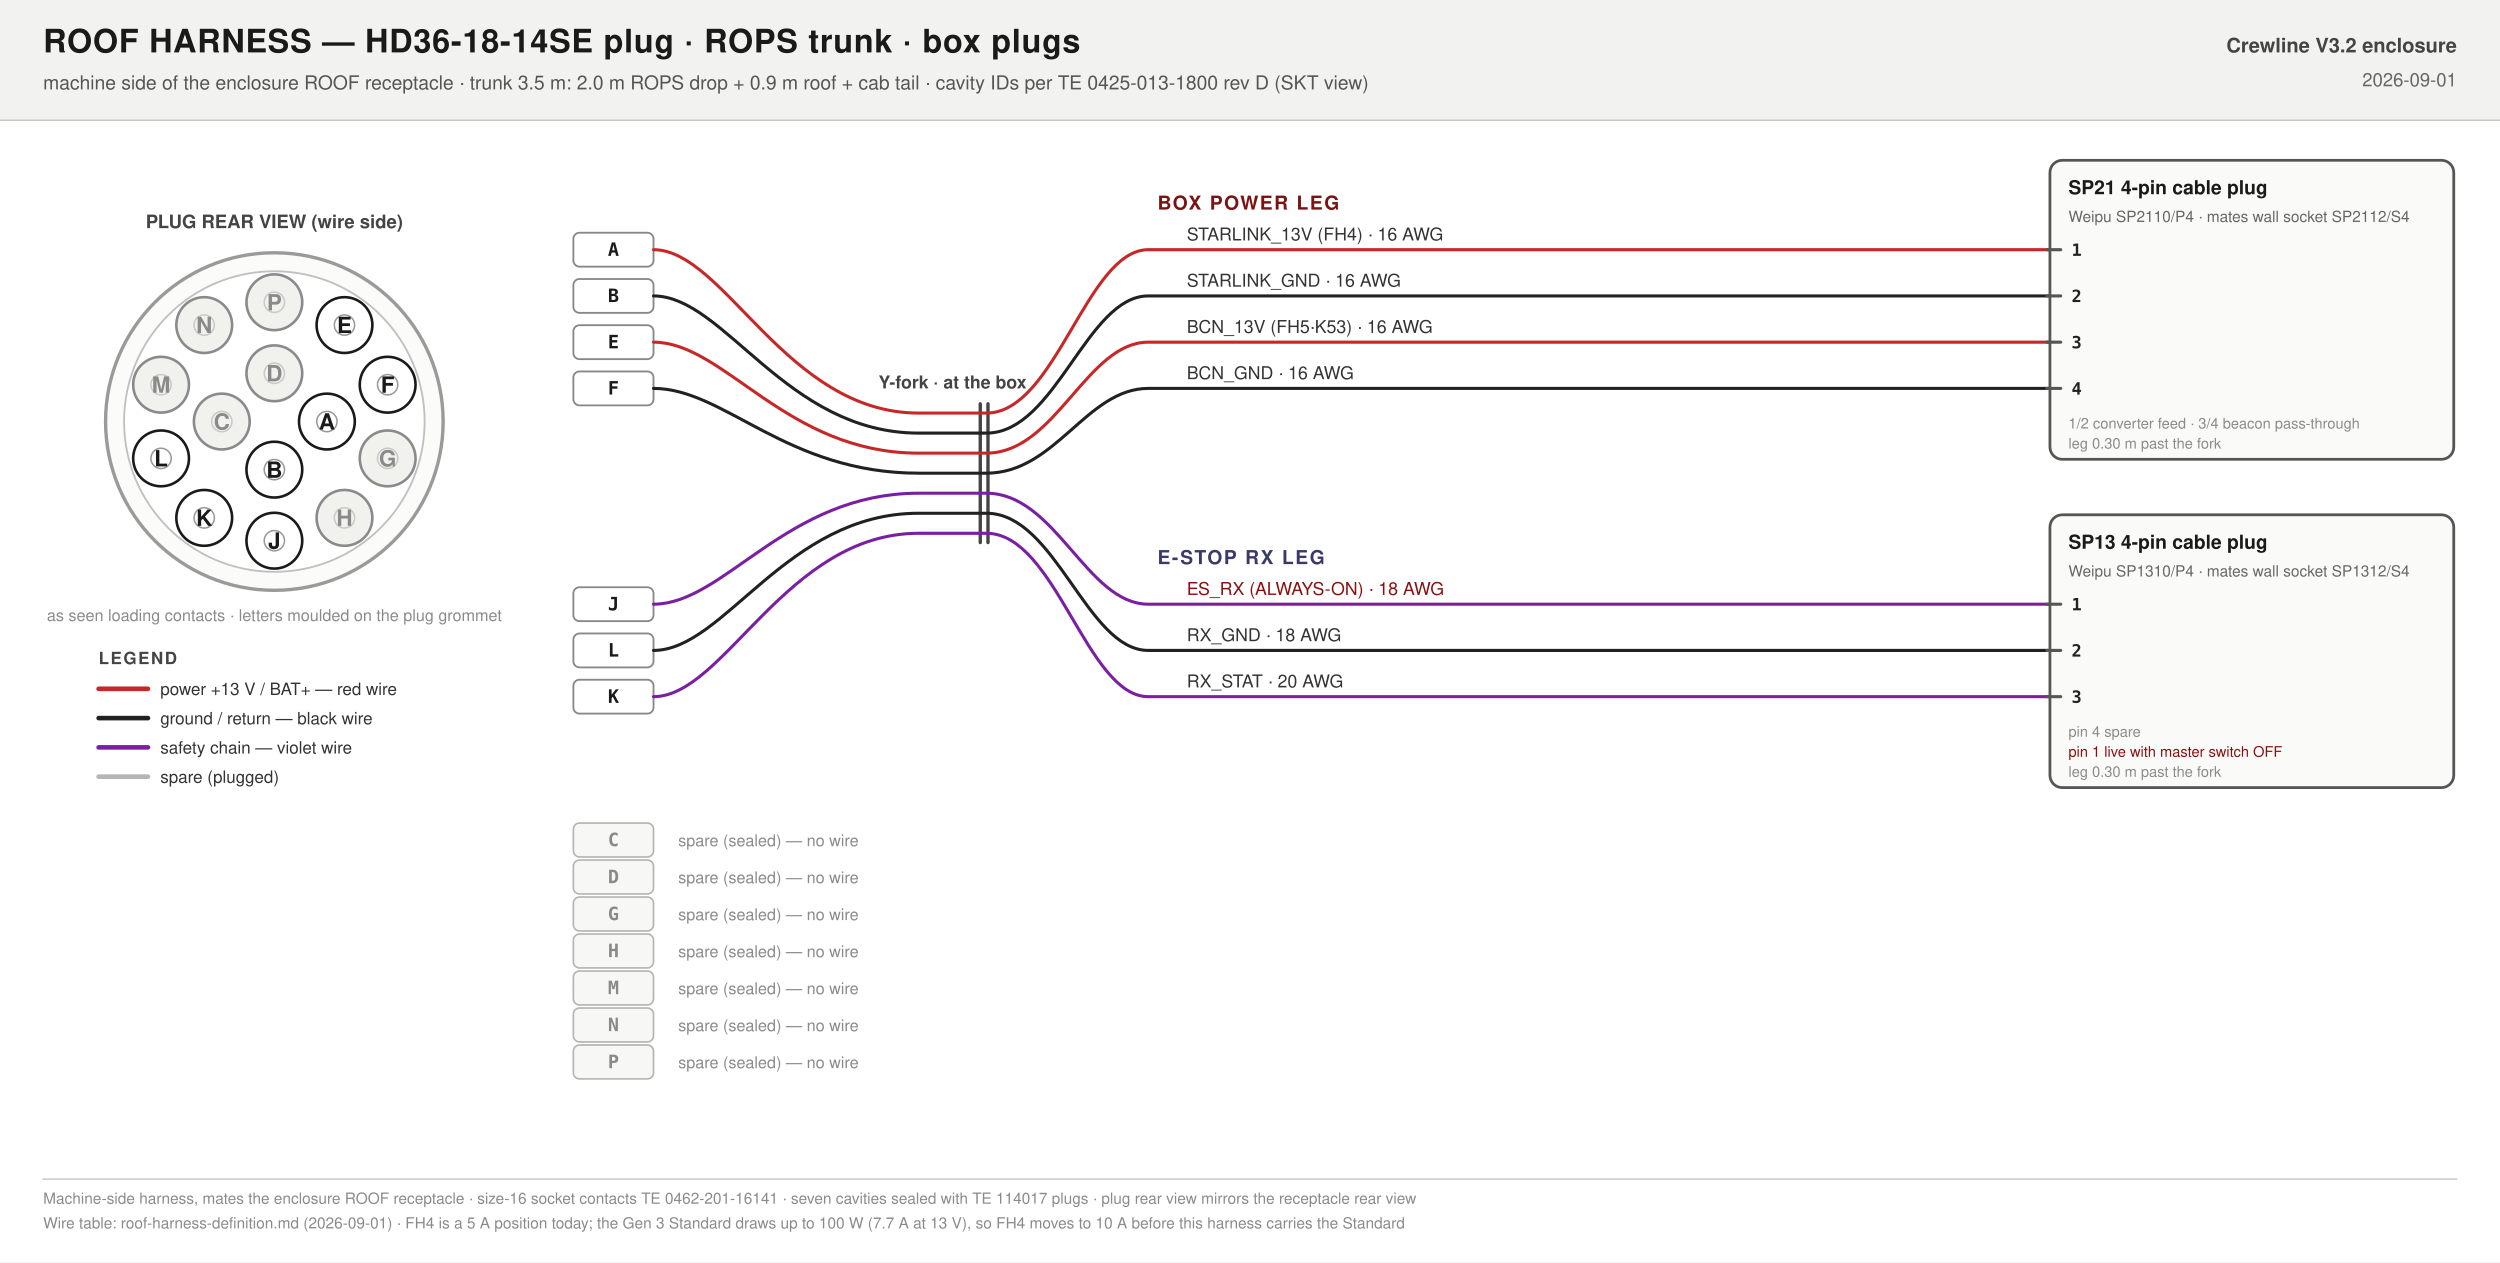
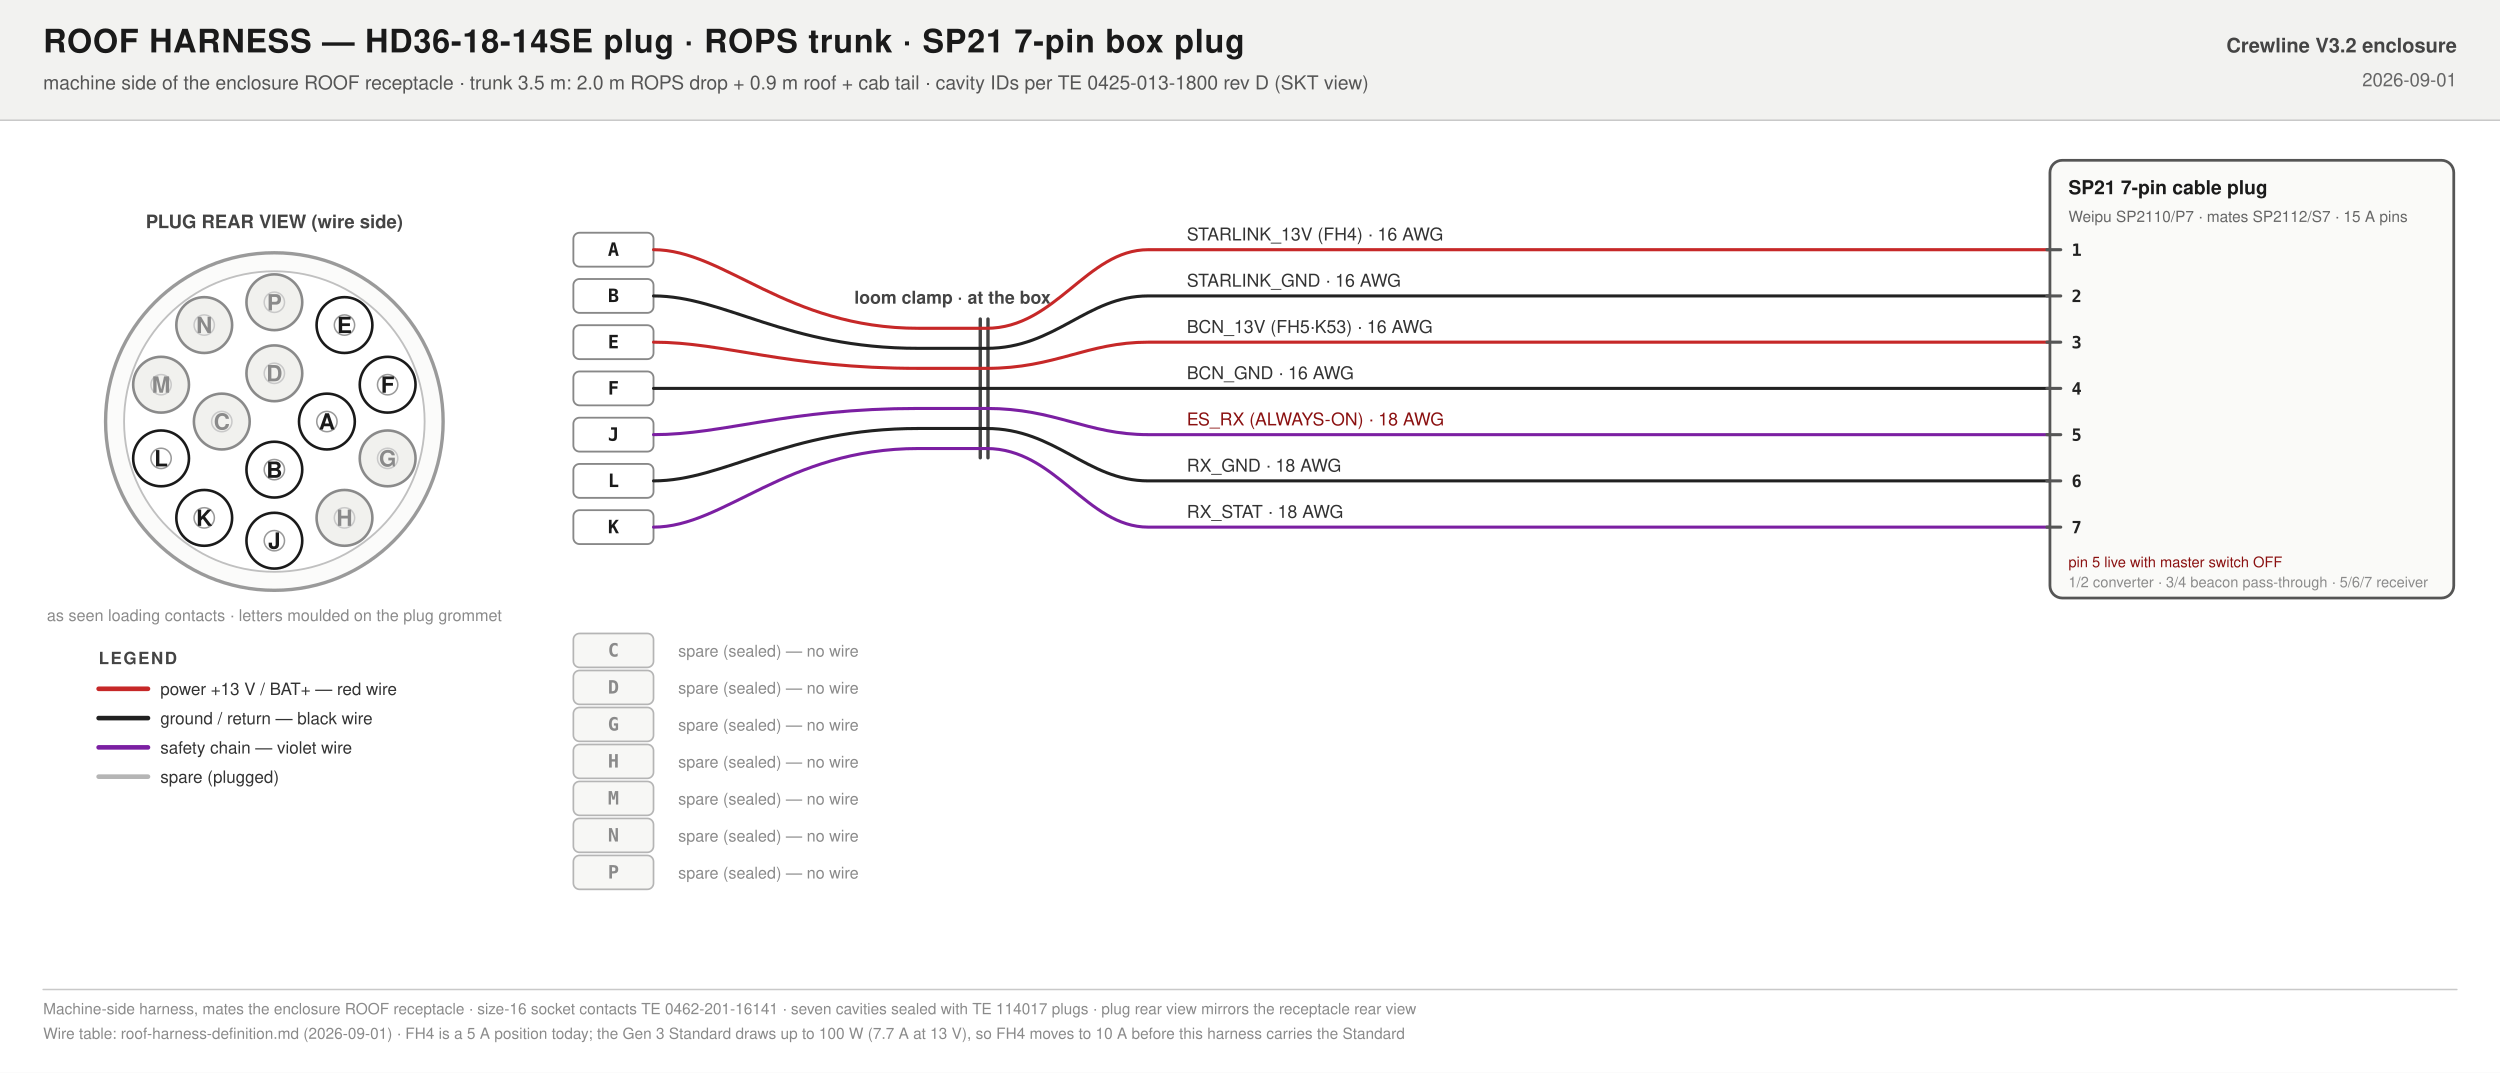
- <svg xmlns="http://www.w3.org/2000/svg" width="1622" height="819" viewBox="0 0 1622 819">
-   <rect x="0" y="0" width="1622" height="819" fill="#ffffff" />
+ <svg xmlns="http://www.w3.org/2000/svg" width="1622" height="696" viewBox="0 0 1622 696">
+   <rect x="0" y="0" width="1622" height="696" fill="#ffffff" />
  <rect x="0.0" y="0.0" width="1622.0" height="78.0" rx="0" stroke="none" fill="#f2f2f0" stroke-width="1.5" />
  <line x1="0.0" y1="78.0" x2="1622.0" y2="78.0" stroke="#c9c9c9" stroke-width="1" stroke-linecap="round" />
-   <text x="28.0" y="34.0" font-family="Helvetica Neue, Helvetica, Arial, sans-serif" font-size="21" fill="#1a1a1a" text-anchor="start" font-weight="bold" letter-spacing="0.5">ROOF HARNESS — HD36-18-14SE plug · ROPS trunk · box plugs</text>
+   <text x="28.0" y="34.0" font-family="Helvetica Neue, Helvetica, Arial, sans-serif" font-size="21" fill="#1a1a1a" text-anchor="start" font-weight="bold" letter-spacing="0.5">ROOF HARNESS — HD36-18-14SE plug · ROPS trunk · SP21 7-pin box plug</text>
  <text x="28.0" y="58.0" font-family="Helvetica Neue, Helvetica, Arial, sans-serif" font-size="12.5" fill="#555" text-anchor="start" font-weight="normal">machine side of the enclosure ROOF receptacle · trunk 3.5 m: 2.0 m ROPS drop + 0.9 m roof + cab tail · cavity IDs per TE 0425-013-1800 rev D (SKT view)</text>
  <text x="1594.0" y="34.0" font-family="Helvetica Neue, Helvetica, Arial, sans-serif" font-size="13" fill="#444" text-anchor="end" font-weight="bold">Crewline V3.2 enclosure</text>
  <text x="1594.0" y="56.0" font-family="Helvetica Neue, Helvetica, Arial, sans-serif" font-size="12" fill="#666" text-anchor="end" font-weight="normal">2026-09-01</text>
  <text x="178.0" y="148.0" font-family="Helvetica Neue, Helvetica, Arial, sans-serif" font-size="12" fill="#444" text-anchor="middle" font-weight="bold">PLUG REAR VIEW (wire side)</text>
  <circle cx="178.0" cy="273.5" r="109.5" stroke="#9a9a9a" fill="#fbfbfa" stroke-width="2.2" />
  <circle cx="178.0" cy="273.5" r="97.5" stroke="#c0c0c0" fill="#ffffff" stroke-width="1.2" />
  <circle cx="178.0" cy="196.1" r="18.1" stroke="#8a8a8a" fill="#f1f1ee" stroke-width="1.7" />
  <circle cx="178.0" cy="196.1" r="6.6" stroke="#c9c9c9" fill="none" stroke-width="1.0" />
  <text x="178.0" y="201.4" font-family="Helvetica Neue, Helvetica, Arial, sans-serif" font-size="14.5" fill="#8a8a8a" text-anchor="middle" font-weight="bold">P</text>
  <circle cx="223.5" cy="210.9" r="18.1" stroke="#1a1a1a" fill="#ffffff" stroke-width="1.7" />
  <circle cx="223.5" cy="210.9" r="6.6" stroke="#999" fill="none" stroke-width="1.0" />
  <text x="223.5" y="216.1" font-family="Helvetica Neue, Helvetica, Arial, sans-serif" font-size="14.5" fill="#1a1a1a" text-anchor="middle" font-weight="bold">E</text>
  <circle cx="132.5" cy="210.9" r="18.1" stroke="#8a8a8a" fill="#f1f1ee" stroke-width="1.7" />
  <circle cx="132.5" cy="210.9" r="6.6" stroke="#c9c9c9" fill="none" stroke-width="1.0" />
  <text x="132.5" y="216.1" font-family="Helvetica Neue, Helvetica, Arial, sans-serif" font-size="14.5" fill="#8a8a8a" text-anchor="middle" font-weight="bold">N</text>
  <circle cx="178.0" cy="242.2" r="18.1" stroke="#8a8a8a" fill="#f1f1ee" stroke-width="1.7" />
  <circle cx="178.0" cy="242.2" r="6.6" stroke="#c9c9c9" fill="none" stroke-width="1.0" />
  <text x="178.0" y="247.4" font-family="Helvetica Neue, Helvetica, Arial, sans-serif" font-size="14.5" fill="#8a8a8a" text-anchor="middle" font-weight="bold">D</text>
  <circle cx="251.5" cy="249.6" r="18.1" stroke="#1a1a1a" fill="#ffffff" stroke-width="1.7" />
  <circle cx="251.5" cy="249.6" r="6.6" stroke="#999" fill="none" stroke-width="1.0" />
  <text x="251.5" y="254.8" font-family="Helvetica Neue, Helvetica, Arial, sans-serif" font-size="14.5" fill="#1a1a1a" text-anchor="middle" font-weight="bold">F</text>
  <circle cx="104.5" cy="249.6" r="18.1" stroke="#8a8a8a" fill="#f1f1ee" stroke-width="1.7" />
  <circle cx="104.5" cy="249.6" r="6.6" stroke="#c9c9c9" fill="none" stroke-width="1.0" />
  <text x="104.5" y="254.8" font-family="Helvetica Neue, Helvetica, Arial, sans-serif" font-size="14.5" fill="#8a8a8a" text-anchor="middle" font-weight="bold">M</text>
  <circle cx="212.1" cy="273.5" r="18.1" stroke="#1a1a1a" fill="#ffffff" stroke-width="1.7" />
  <circle cx="212.1" cy="273.5" r="6.6" stroke="#999" fill="none" stroke-width="1.0" />
  <text x="212.1" y="278.7" font-family="Helvetica Neue, Helvetica, Arial, sans-serif" font-size="14.5" fill="#1a1a1a" text-anchor="middle" font-weight="bold">A</text>
  <circle cx="143.9" cy="273.5" r="18.1" stroke="#8a8a8a" fill="#f1f1ee" stroke-width="1.7" />
  <circle cx="143.9" cy="273.5" r="6.6" stroke="#c9c9c9" fill="none" stroke-width="1.0" />
  <text x="143.9" y="278.7" font-family="Helvetica Neue, Helvetica, Arial, sans-serif" font-size="14.5" fill="#8a8a8a" text-anchor="middle" font-weight="bold">C</text>
  <circle cx="251.5" cy="297.4" r="18.1" stroke="#8a8a8a" fill="#f1f1ee" stroke-width="1.7" />
  <circle cx="251.5" cy="297.4" r="6.6" stroke="#c9c9c9" fill="none" stroke-width="1.0" />
  <text x="251.5" y="302.6" font-family="Helvetica Neue, Helvetica, Arial, sans-serif" font-size="14.5" fill="#8a8a8a" text-anchor="middle" font-weight="bold">G</text>
  <circle cx="104.5" cy="297.4" r="18.1" stroke="#1a1a1a" fill="#ffffff" stroke-width="1.7" />
  <circle cx="104.5" cy="297.4" r="6.6" stroke="#999" fill="none" stroke-width="1.0" />
  <text x="104.5" y="302.6" font-family="Helvetica Neue, Helvetica, Arial, sans-serif" font-size="14.5" fill="#1a1a1a" text-anchor="middle" font-weight="bold">L</text>
  <circle cx="178.0" cy="304.7" r="18.1" stroke="#1a1a1a" fill="#ffffff" stroke-width="1.7" />
  <circle cx="178.0" cy="304.7" r="6.6" stroke="#999" fill="none" stroke-width="1.0" />
  <text x="178.0" y="310.0" font-family="Helvetica Neue, Helvetica, Arial, sans-serif" font-size="14.5" fill="#1a1a1a" text-anchor="middle" font-weight="bold">B</text>
  <circle cx="223.5" cy="336.0" r="18.1" stroke="#8a8a8a" fill="#f1f1ee" stroke-width="1.7" />
  <circle cx="223.5" cy="336.0" r="6.6" stroke="#c9c9c9" fill="none" stroke-width="1.0" />
  <text x="223.5" y="341.2" font-family="Helvetica Neue, Helvetica, Arial, sans-serif" font-size="14.5" fill="#8a8a8a" text-anchor="middle" font-weight="bold">H</text>
  <circle cx="132.5" cy="336.0" r="18.1" stroke="#1a1a1a" fill="#ffffff" stroke-width="1.7" />
  <circle cx="132.5" cy="336.0" r="6.6" stroke="#999" fill="none" stroke-width="1.0" />
  <text x="132.5" y="341.2" font-family="Helvetica Neue, Helvetica, Arial, sans-serif" font-size="14.5" fill="#1a1a1a" text-anchor="middle" font-weight="bold">K</text>
  <circle cx="178.0" cy="350.8" r="18.1" stroke="#1a1a1a" fill="#ffffff" stroke-width="1.7" />
  <circle cx="178.0" cy="350.8" r="6.6" stroke="#999" fill="none" stroke-width="1.0" />
  <text x="178.0" y="356.0" font-family="Helvetica Neue, Helvetica, Arial, sans-serif" font-size="14.5" fill="#1a1a1a" text-anchor="middle" font-weight="bold">J</text>
  <text x="178.0" y="402.9" font-family="Helvetica Neue, Helvetica, Arial, sans-serif" font-size="10.5" fill="#8a8a8a" text-anchor="middle" font-weight="normal">as seen loading contacts · letters moulded on the plug grommet</text>
  <text x="64.0" y="430.9" font-family="Helvetica Neue, Helvetica, Arial, sans-serif" font-size="11" fill="#444" text-anchor="start" font-weight="bold" letter-spacing="1">LEGEND</text>
  <line x1="64.0" y1="446.9" x2="96.0" y2="446.9" stroke="#c62828" stroke-width="3" stroke-linecap="round" />
  <text x="104.0" y="450.9" font-family="Helvetica Neue, Helvetica, Arial, sans-serif" font-size="11" fill="#333" text-anchor="start" font-weight="normal">power +13 V / BAT+ — red wire</text>
  <line x1="64.0" y1="465.9" x2="96.0" y2="465.9" stroke="#212121" stroke-width="3" stroke-linecap="round" />
  <text x="104.0" y="469.9" font-family="Helvetica Neue, Helvetica, Arial, sans-serif" font-size="11" fill="#333" text-anchor="start" font-weight="normal">ground / return — black wire</text>
  <line x1="64.0" y1="484.9" x2="96.0" y2="484.9" stroke="#7b1fa2" stroke-width="3" stroke-linecap="round" />
  <text x="104.0" y="488.9" font-family="Helvetica Neue, Helvetica, Arial, sans-serif" font-size="11" fill="#333" text-anchor="start" font-weight="normal">safety chain — violet wire</text>
  <line x1="64.0" y1="503.9" x2="96.0" y2="503.9" stroke="#b5b5b5" stroke-width="3" stroke-linecap="round" />
  <text x="104.0" y="507.9" font-family="Helvetica Neue, Helvetica, Arial, sans-serif" font-size="11" fill="#333" text-anchor="start" font-weight="normal">spare (plugged)</text>
-   <line x1="636.0" y1="262.0" x2="636.0" y2="352.0" stroke="#444" stroke-width="2.2" stroke-linecap="round" />
-   <line x1="641.0" y1="262.0" x2="641.0" y2="352.0" stroke="#444" stroke-width="2.2" stroke-linecap="round" />
-   <text x="618.0" y="252.0" font-family="Helvetica Neue, Helvetica, Arial, sans-serif" font-size="11.5" fill="#444" text-anchor="middle" font-weight="bold">Y-fork · at the box</text>
+   <line x1="636.0" y1="207.0" x2="636.0" y2="297.0" stroke="#444" stroke-width="2.2" stroke-linecap="round" />
+   <line x1="641.0" y1="207.0" x2="641.0" y2="297.0" stroke="#444" stroke-width="2.2" stroke-linecap="round" />
+   <text x="618.0" y="197.0" font-family="Helvetica Neue, Helvetica, Arial, sans-serif" font-size="11.5" fill="#444" text-anchor="middle" font-weight="bold">loom clamp · at the box</text>
  <rect x="372.0" y="151.0" width="52.0" height="22.0" rx="4" stroke="#888" fill="#fff" stroke-width="1.2" />
  <text x="398.0" y="166.0" font-family="Menlo, Consolas, monospace" font-size="12" fill="#1a1a1a" text-anchor="middle" font-weight="bold">A</text>
-   <path d="M 424 162 C 470 162 510 268.0 596 268.0 L 640 268.0 C 685 268.0 705 162 745 162 L 1330 162" stroke="#c62828" stroke-width="2.0" fill="none" stroke-linecap="round" stroke-linejoin="round" />
+   <path d="M 424 162 C 470 162 510 213.0 596 213.0 L 640 213.0 C 685 213.0 705 162 745 162 L 1330 162" stroke="#c62828" stroke-width="2.0" fill="none" stroke-linecap="round" stroke-linejoin="round" />
  <text x="770.0" y="156.0" font-family="Helvetica Neue, Helvetica, Arial, sans-serif" font-size="11.5" fill="#333" text-anchor="start" font-weight="normal">STARLINK_13V (FH4) · 16 AWG</text>
  <rect x="372.0" y="181.0" width="52.0" height="22.0" rx="4" stroke="#888" fill="#fff" stroke-width="1.2" />
  <text x="398.0" y="196.0" font-family="Menlo, Consolas, monospace" font-size="12" fill="#1a1a1a" text-anchor="middle" font-weight="bold">B</text>
-   <path d="M 424 192 C 470 192 510 281.0 596 281.0 L 640 281.0 C 685 281.0 705 192 745 192 L 1330 192" stroke="#212121" stroke-width="2.0" fill="none" stroke-linecap="round" stroke-linejoin="round" />
+   <path d="M 424 192 C 470 192 510 226.0 596 226.0 L 640 226.0 C 685 226.0 705 192 745 192 L 1330 192" stroke="#212121" stroke-width="2.0" fill="none" stroke-linecap="round" stroke-linejoin="round" />
  <text x="770.0" y="186.0" font-family="Helvetica Neue, Helvetica, Arial, sans-serif" font-size="11.5" fill="#333" text-anchor="start" font-weight="normal">STARLINK_GND · 16 AWG</text>
  <rect x="372.0" y="211.0" width="52.0" height="22.0" rx="4" stroke="#888" fill="#fff" stroke-width="1.2" />
  <text x="398.0" y="226.0" font-family="Menlo, Consolas, monospace" font-size="12" fill="#1a1a1a" text-anchor="middle" font-weight="bold">E</text>
-   <path d="M 424 222 C 470 222 510 294.0 596 294.0 L 640 294.0 C 685 294.0 705 222 745 222 L 1330 222" stroke="#c62828" stroke-width="2.0" fill="none" stroke-linecap="round" stroke-linejoin="round" />
+   <path d="M 424 222 C 470 222 510 239.0 596 239.0 L 640 239.0 C 685 239.0 705 222 745 222 L 1330 222" stroke="#c62828" stroke-width="2.0" fill="none" stroke-linecap="round" stroke-linejoin="round" />
  <text x="770.0" y="216.0" font-family="Helvetica Neue, Helvetica, Arial, sans-serif" font-size="11.5" fill="#333" text-anchor="start" font-weight="normal">BCN_13V (FH5·K53) · 16 AWG</text>
  <rect x="372.0" y="241.0" width="52.0" height="22.0" rx="4" stroke="#888" fill="#fff" stroke-width="1.2" />
  <text x="398.0" y="256.0" font-family="Menlo, Consolas, monospace" font-size="12" fill="#1a1a1a" text-anchor="middle" font-weight="bold">F</text>
-   <path d="M 424 252 C 470 252 510 307.0 596 307.0 L 640 307.0 C 685 307.0 705 252 745 252 L 1330 252" stroke="#212121" stroke-width="2.0" fill="none" stroke-linecap="round" stroke-linejoin="round" />
+   <path d="M 424 252 C 470 252 510 252.0 596 252.0 L 640 252.0 C 685 252.0 705 252 745 252 L 1330 252" stroke="#212121" stroke-width="2.0" fill="none" stroke-linecap="round" stroke-linejoin="round" />
  <text x="770.0" y="246.0" font-family="Helvetica Neue, Helvetica, Arial, sans-serif" font-size="11.5" fill="#333" text-anchor="start" font-weight="normal">BCN_GND · 16 AWG</text>
-   <rect x="372.0" y="381.0" width="52.0" height="22.0" rx="4" stroke="#888" fill="#fff" stroke-width="1.2" />
-   <text x="398.0" y="396.0" font-family="Menlo, Consolas, monospace" font-size="12" fill="#1a1a1a" text-anchor="middle" font-weight="bold">J</text>
-   <path d="M 424 392 C 470 392 510 320.0 596 320.0 L 640 320.0 C 685 320.0 705 392 745 392 L 1330 392" stroke="#7b1fa2" stroke-width="2.0" fill="none" stroke-linecap="round" stroke-linejoin="round" />
-   <text x="770.0" y="386.0" font-family="Helvetica Neue, Helvetica, Arial, sans-serif" font-size="11.5" fill="#8a1010" text-anchor="start" font-weight="normal">ES_RX (ALWAYS-ON) · 18 AWG</text>
-   <rect x="372.0" y="411.0" width="52.0" height="22.0" rx="4" stroke="#888" fill="#fff" stroke-width="1.2" />
-   <text x="398.0" y="426.0" font-family="Menlo, Consolas, monospace" font-size="12" fill="#1a1a1a" text-anchor="middle" font-weight="bold">L</text>
-   <path d="M 424 422 C 470 422 510 333.0 596 333.0 L 640 333.0 C 685 333.0 705 422 745 422 L 1330 422" stroke="#212121" stroke-width="2.0" fill="none" stroke-linecap="round" stroke-linejoin="round" />
-   <text x="770.0" y="416.0" font-family="Helvetica Neue, Helvetica, Arial, sans-serif" font-size="11.5" fill="#333" text-anchor="start" font-weight="normal">RX_GND · 18 AWG</text>
-   <rect x="372.0" y="441.0" width="52.0" height="22.0" rx="4" stroke="#888" fill="#fff" stroke-width="1.2" />
-   <text x="398.0" y="456.0" font-family="Menlo, Consolas, monospace" font-size="12" fill="#1a1a1a" text-anchor="middle" font-weight="bold">K</text>
-   <path d="M 424 452 C 470 452 510 346.0 596 346.0 L 640 346.0 C 685 346.0 705 452 745 452 L 1330 452" stroke="#7b1fa2" stroke-width="2.0" fill="none" stroke-linecap="round" stroke-linejoin="round" />
-   <text x="770.0" y="446.0" font-family="Helvetica Neue, Helvetica, Arial, sans-serif" font-size="11.5" fill="#333" text-anchor="start" font-weight="normal">RX_STAT · 20 AWG</text>
-   <text x="751.0" y="136.0" font-family="Helvetica Neue, Helvetica, Arial, sans-serif" font-size="12.5" fill="#7a1414" text-anchor="start" font-weight="bold" letter-spacing="1">BOX POWER LEG</text>
-   <text x="751.0" y="366.0" font-family="Helvetica Neue, Helvetica, Arial, sans-serif" font-size="12.5" fill="#3a3a6a" text-anchor="start" font-weight="bold" letter-spacing="1">E-STOP RX LEG</text>
-   <rect x="1330.0" y="104.0" width="262.0" height="194.0" rx="8" stroke="#555" fill="#fafaf8" stroke-width="1.8" />
-   <text x="1342.0" y="126.0" font-family="Helvetica Neue, Helvetica, Arial, sans-serif" font-size="12.5" fill="#1a1a1a" text-anchor="start" font-weight="bold">SP21 4-pin cable plug</text>
-   <text x="1342.0" y="144.0" font-family="Helvetica Neue, Helvetica, Arial, sans-serif" font-size="10" fill="#666" text-anchor="start" font-weight="normal">Weipu SP2110/P4 · mates wall socket SP2112/S4</text>
-   <text x="1342.0" y="278.0" font-family="Helvetica Neue, Helvetica, Arial, sans-serif" font-size="9.5" fill="#8a8a8a" text-anchor="start" font-weight="normal">1/2 converter feed · 3/4 beacon pass-through</text>
-   <text x="1342.0" y="291.0" font-family="Helvetica Neue, Helvetica, Arial, sans-serif" font-size="9.5" fill="#8a8a8a" text-anchor="start" font-weight="normal">leg 0.30 m past the fork</text>
+   <rect x="372.0" y="271.0" width="52.0" height="22.0" rx="4" stroke="#888" fill="#fff" stroke-width="1.2" />
+   <text x="398.0" y="286.0" font-family="Menlo, Consolas, monospace" font-size="12" fill="#1a1a1a" text-anchor="middle" font-weight="bold">J</text>
+   <path d="M 424 282 C 470 282 510 265.0 596 265.0 L 640 265.0 C 685 265.0 705 282 745 282 L 1330 282" stroke="#7b1fa2" stroke-width="2.0" fill="none" stroke-linecap="round" stroke-linejoin="round" />
+   <text x="770.0" y="276.0" font-family="Helvetica Neue, Helvetica, Arial, sans-serif" font-size="11.5" fill="#8a1010" text-anchor="start" font-weight="normal">ES_RX (ALWAYS-ON) · 18 AWG</text>
+   <rect x="372.0" y="301.0" width="52.0" height="22.0" rx="4" stroke="#888" fill="#fff" stroke-width="1.2" />
+   <text x="398.0" y="316.0" font-family="Menlo, Consolas, monospace" font-size="12" fill="#1a1a1a" text-anchor="middle" font-weight="bold">L</text>
+   <path d="M 424 312 C 470 312 510 278.0 596 278.0 L 640 278.0 C 685 278.0 705 312 745 312 L 1330 312" stroke="#212121" stroke-width="2.0" fill="none" stroke-linecap="round" stroke-linejoin="round" />
+   <text x="770.0" y="306.0" font-family="Helvetica Neue, Helvetica, Arial, sans-serif" font-size="11.5" fill="#333" text-anchor="start" font-weight="normal">RX_GND · 18 AWG</text>
+   <rect x="372.0" y="331.0" width="52.0" height="22.0" rx="4" stroke="#888" fill="#fff" stroke-width="1.2" />
+   <text x="398.0" y="346.0" font-family="Menlo, Consolas, monospace" font-size="12" fill="#1a1a1a" text-anchor="middle" font-weight="bold">K</text>
+   <path d="M 424 342 C 470 342 510 291.0 596 291.0 L 640 291.0 C 685 291.0 705 342 745 342 L 1330 342" stroke="#7b1fa2" stroke-width="2.0" fill="none" stroke-linecap="round" stroke-linejoin="round" />
+   <text x="770.0" y="336.0" font-family="Helvetica Neue, Helvetica, Arial, sans-serif" font-size="11.5" fill="#333" text-anchor="start" font-weight="normal">RX_STAT · 18 AWG</text>
+   <rect x="1330.0" y="104.0" width="262.0" height="284.0" rx="8" stroke="#555" fill="#fafaf8" stroke-width="1.8" />
+   <text x="1342.0" y="126.0" font-family="Helvetica Neue, Helvetica, Arial, sans-serif" font-size="12.5" fill="#1a1a1a" text-anchor="start" font-weight="bold">SP21 7-pin cable plug</text>
+   <text x="1342.0" y="144.0" font-family="Helvetica Neue, Helvetica, Arial, sans-serif" font-size="10" fill="#666" text-anchor="start" font-weight="normal">Weipu SP2110/P7 · mates SP2112/S7 · 15 A pins</text>
+   <text x="1342.0" y="368.0" font-family="Helvetica Neue, Helvetica, Arial, sans-serif" font-size="9.5" fill="#8a1010" text-anchor="start" font-weight="normal">pin 5 live with master switch OFF</text>
+   <text x="1342.0" y="381.0" font-family="Helvetica Neue, Helvetica, Arial, sans-serif" font-size="9.5" fill="#8a8a8a" text-anchor="start" font-weight="normal">1/2 converter · 3/4 beacon pass-through · 5/6/7 receiver</text>
  <line x1="1328.0" y1="162.0" x2="1337.0" y2="162.0" stroke="#555" stroke-width="2" stroke-linecap="round" />
  <text x="1344.0" y="166.0" font-family="Menlo, Consolas, monospace" font-size="11" fill="#222" text-anchor="start" font-weight="bold">1</text>
  <line x1="1328.0" y1="192.0" x2="1337.0" y2="192.0" stroke="#555" stroke-width="2" stroke-linecap="round" />
  <text x="1344.0" y="196.0" font-family="Menlo, Consolas, monospace" font-size="11" fill="#222" text-anchor="start" font-weight="bold">2</text>
  <line x1="1328.0" y1="222.0" x2="1337.0" y2="222.0" stroke="#555" stroke-width="2" stroke-linecap="round" />
  <text x="1344.0" y="226.0" font-family="Menlo, Consolas, monospace" font-size="11" fill="#222" text-anchor="start" font-weight="bold">3</text>
  <line x1="1328.0" y1="252.0" x2="1337.0" y2="252.0" stroke="#555" stroke-width="2" stroke-linecap="round" />
  <text x="1344.0" y="256.0" font-family="Menlo, Consolas, monospace" font-size="11" fill="#222" text-anchor="start" font-weight="bold">4</text>
-   <rect x="1330.0" y="334.0" width="262.0" height="177.0" rx="8" stroke="#555" fill="#fafaf8" stroke-width="1.8" />
-   <text x="1342.0" y="356.0" font-family="Helvetica Neue, Helvetica, Arial, sans-serif" font-size="12.5" fill="#1a1a1a" text-anchor="start" font-weight="bold">SP13 4-pin cable plug</text>
-   <text x="1342.0" y="374.0" font-family="Helvetica Neue, Helvetica, Arial, sans-serif" font-size="10" fill="#666" text-anchor="start" font-weight="normal">Weipu SP1310/P4 · mates wall socket SP1312/S4</text>
-   <text x="1342.0" y="478.0" font-family="Helvetica Neue, Helvetica, Arial, sans-serif" font-size="9.5" fill="#8a8a8a" text-anchor="start" font-weight="normal">pin 4 spare</text>
-   <text x="1342.0" y="491.0" font-family="Helvetica Neue, Helvetica, Arial, sans-serif" font-size="9.5" fill="#8a1010" text-anchor="start" font-weight="normal">pin 1 live with master switch OFF</text>
-   <text x="1342.0" y="504.0" font-family="Helvetica Neue, Helvetica, Arial, sans-serif" font-size="9.5" fill="#8a8a8a" text-anchor="start" font-weight="normal">leg 0.30 m past the fork</text>
-   <line x1="1328.0" y1="392.0" x2="1337.0" y2="392.0" stroke="#555" stroke-width="2" stroke-linecap="round" />
-   <text x="1344.0" y="396.0" font-family="Menlo, Consolas, monospace" font-size="11" fill="#222" text-anchor="start" font-weight="bold">1</text>
-   <line x1="1328.0" y1="422.0" x2="1337.0" y2="422.0" stroke="#555" stroke-width="2" stroke-linecap="round" />
-   <text x="1344.0" y="426.0" font-family="Menlo, Consolas, monospace" font-size="11" fill="#222" text-anchor="start" font-weight="bold">2</text>
-   <line x1="1328.0" y1="452.0" x2="1337.0" y2="452.0" stroke="#555" stroke-width="2" stroke-linecap="round" />
-   <text x="1344.0" y="456.0" font-family="Menlo, Consolas, monospace" font-size="11" fill="#222" text-anchor="start" font-weight="bold">3</text>
-   <rect x="372.0" y="534.0" width="52.0" height="22.0" rx="4" stroke="#b5b5b5" fill="#f7f7f5" stroke-width="1.1" />
-   <text x="398.0" y="549.0" font-family="Menlo, Consolas, monospace" font-size="12" fill="#8a8a8a" text-anchor="middle" font-weight="bold">C</text>
-   <text x="440.0" y="549.0" font-family="Helvetica Neue, Helvetica, Arial, sans-serif" font-size="10.5" fill="#8a8a8a" text-anchor="start" font-weight="normal">spare (sealed) — no wire</text>
-   <rect x="372.0" y="558.0" width="52.0" height="22.0" rx="4" stroke="#b5b5b5" fill="#f7f7f5" stroke-width="1.1" />
-   <text x="398.0" y="573.0" font-family="Menlo, Consolas, monospace" font-size="12" fill="#8a8a8a" text-anchor="middle" font-weight="bold">D</text>
-   <text x="440.0" y="573.0" font-family="Helvetica Neue, Helvetica, Arial, sans-serif" font-size="10.5" fill="#8a8a8a" text-anchor="start" font-weight="normal">spare (sealed) — no wire</text>
-   <rect x="372.0" y="582.0" width="52.0" height="22.0" rx="4" stroke="#b5b5b5" fill="#f7f7f5" stroke-width="1.1" />
-   <text x="398.0" y="597.0" font-family="Menlo, Consolas, monospace" font-size="12" fill="#8a8a8a" text-anchor="middle" font-weight="bold">G</text>
-   <text x="440.0" y="597.0" font-family="Helvetica Neue, Helvetica, Arial, sans-serif" font-size="10.5" fill="#8a8a8a" text-anchor="start" font-weight="normal">spare (sealed) — no wire</text>
-   <rect x="372.0" y="606.0" width="52.0" height="22.0" rx="4" stroke="#b5b5b5" fill="#f7f7f5" stroke-width="1.1" />
-   <text x="398.0" y="621.0" font-family="Menlo, Consolas, monospace" font-size="12" fill="#8a8a8a" text-anchor="middle" font-weight="bold">H</text>
-   <text x="440.0" y="621.0" font-family="Helvetica Neue, Helvetica, Arial, sans-serif" font-size="10.5" fill="#8a8a8a" text-anchor="start" font-weight="normal">spare (sealed) — no wire</text>
-   <rect x="372.0" y="630.0" width="52.0" height="22.0" rx="4" stroke="#b5b5b5" fill="#f7f7f5" stroke-width="1.1" />
-   <text x="398.0" y="645.0" font-family="Menlo, Consolas, monospace" font-size="12" fill="#8a8a8a" text-anchor="middle" font-weight="bold">M</text>
-   <text x="440.0" y="645.0" font-family="Helvetica Neue, Helvetica, Arial, sans-serif" font-size="10.5" fill="#8a8a8a" text-anchor="start" font-weight="normal">spare (sealed) — no wire</text>
-   <rect x="372.0" y="654.0" width="52.0" height="22.0" rx="4" stroke="#b5b5b5" fill="#f7f7f5" stroke-width="1.1" />
-   <text x="398.0" y="669.0" font-family="Menlo, Consolas, monospace" font-size="12" fill="#8a8a8a" text-anchor="middle" font-weight="bold">N</text>
-   <text x="440.0" y="669.0" font-family="Helvetica Neue, Helvetica, Arial, sans-serif" font-size="10.5" fill="#8a8a8a" text-anchor="start" font-weight="normal">spare (sealed) — no wire</text>
-   <rect x="372.0" y="678.0" width="52.0" height="22.0" rx="4" stroke="#b5b5b5" fill="#f7f7f5" stroke-width="1.1" />
-   <text x="398.0" y="693.0" font-family="Menlo, Consolas, monospace" font-size="12" fill="#8a8a8a" text-anchor="middle" font-weight="bold">P</text>
-   <text x="440.0" y="693.0" font-family="Helvetica Neue, Helvetica, Arial, sans-serif" font-size="10.5" fill="#8a8a8a" text-anchor="start" font-weight="normal">spare (sealed) — no wire</text>
-   <line x1="28.0" y1="765.0" x2="1594.0" y2="765.0" stroke="#c9c9c9" stroke-width="1" stroke-linecap="round" />
-   <text x="28.0" y="781.0" font-family="Helvetica Neue, Helvetica, Arial, sans-serif" font-size="10" fill="#8a8a8a" text-anchor="start" font-weight="normal">Machine-side harness, mates the enclosure ROOF receptacle · size-16 socket contacts TE 0462-201-16141 · seven cavities sealed with TE 114017 plugs · plug rear view mirrors the receptacle rear view</text>
-   <text x="28.0" y="797.0" font-family="Helvetica Neue, Helvetica, Arial, sans-serif" font-size="10" fill="#8a8a8a" text-anchor="start" font-weight="normal">Wire table: roof-harness-definition.md (2026-09-01) · FH4 is a 5 A position today; the Gen 3 Standard draws up to 100 W (7.7 A at 13 V), so FH4 moves to 10 A before this harness carries the Standard</text>
+   <line x1="1328.0" y1="282.0" x2="1337.0" y2="282.0" stroke="#555" stroke-width="2" stroke-linecap="round" />
+   <text x="1344.0" y="286.0" font-family="Menlo, Consolas, monospace" font-size="11" fill="#222" text-anchor="start" font-weight="bold">5</text>
+   <line x1="1328.0" y1="312.0" x2="1337.0" y2="312.0" stroke="#555" stroke-width="2" stroke-linecap="round" />
+   <text x="1344.0" y="316.0" font-family="Menlo, Consolas, monospace" font-size="11" fill="#222" text-anchor="start" font-weight="bold">6</text>
+   <line x1="1328.0" y1="342.0" x2="1337.0" y2="342.0" stroke="#555" stroke-width="2" stroke-linecap="round" />
+   <text x="1344.0" y="346.0" font-family="Menlo, Consolas, monospace" font-size="11" fill="#222" text-anchor="start" font-weight="bold">7</text>
+   <rect x="372.0" y="411.0" width="52.0" height="22.0" rx="4" stroke="#b5b5b5" fill="#f7f7f5" stroke-width="1.1" />
+   <text x="398.0" y="426.0" font-family="Menlo, Consolas, monospace" font-size="12" fill="#8a8a8a" text-anchor="middle" font-weight="bold">C</text>
+   <text x="440.0" y="426.0" font-family="Helvetica Neue, Helvetica, Arial, sans-serif" font-size="10.5" fill="#8a8a8a" text-anchor="start" font-weight="normal">spare (sealed) — no wire</text>
+   <rect x="372.0" y="435.0" width="52.0" height="22.0" rx="4" stroke="#b5b5b5" fill="#f7f7f5" stroke-width="1.1" />
+   <text x="398.0" y="450.0" font-family="Menlo, Consolas, monospace" font-size="12" fill="#8a8a8a" text-anchor="middle" font-weight="bold">D</text>
+   <text x="440.0" y="450.0" font-family="Helvetica Neue, Helvetica, Arial, sans-serif" font-size="10.5" fill="#8a8a8a" text-anchor="start" font-weight="normal">spare (sealed) — no wire</text>
+   <rect x="372.0" y="459.0" width="52.0" height="22.0" rx="4" stroke="#b5b5b5" fill="#f7f7f5" stroke-width="1.1" />
+   <text x="398.0" y="474.0" font-family="Menlo, Consolas, monospace" font-size="12" fill="#8a8a8a" text-anchor="middle" font-weight="bold">G</text>
+   <text x="440.0" y="474.0" font-family="Helvetica Neue, Helvetica, Arial, sans-serif" font-size="10.5" fill="#8a8a8a" text-anchor="start" font-weight="normal">spare (sealed) — no wire</text>
+   <rect x="372.0" y="483.0" width="52.0" height="22.0" rx="4" stroke="#b5b5b5" fill="#f7f7f5" stroke-width="1.1" />
+   <text x="398.0" y="498.0" font-family="Menlo, Consolas, monospace" font-size="12" fill="#8a8a8a" text-anchor="middle" font-weight="bold">H</text>
+   <text x="440.0" y="498.0" font-family="Helvetica Neue, Helvetica, Arial, sans-serif" font-size="10.5" fill="#8a8a8a" text-anchor="start" font-weight="normal">spare (sealed) — no wire</text>
+   <rect x="372.0" y="507.0" width="52.0" height="22.0" rx="4" stroke="#b5b5b5" fill="#f7f7f5" stroke-width="1.1" />
+   <text x="398.0" y="522.0" font-family="Menlo, Consolas, monospace" font-size="12" fill="#8a8a8a" text-anchor="middle" font-weight="bold">M</text>
+   <text x="440.0" y="522.0" font-family="Helvetica Neue, Helvetica, Arial, sans-serif" font-size="10.5" fill="#8a8a8a" text-anchor="start" font-weight="normal">spare (sealed) — no wire</text>
+   <rect x="372.0" y="531.0" width="52.0" height="22.0" rx="4" stroke="#b5b5b5" fill="#f7f7f5" stroke-width="1.1" />
+   <text x="398.0" y="546.0" font-family="Menlo, Consolas, monospace" font-size="12" fill="#8a8a8a" text-anchor="middle" font-weight="bold">N</text>
+   <text x="440.0" y="546.0" font-family="Helvetica Neue, Helvetica, Arial, sans-serif" font-size="10.5" fill="#8a8a8a" text-anchor="start" font-weight="normal">spare (sealed) — no wire</text>
+   <rect x="372.0" y="555.0" width="52.0" height="22.0" rx="4" stroke="#b5b5b5" fill="#f7f7f5" stroke-width="1.1" />
+   <text x="398.0" y="570.0" font-family="Menlo, Consolas, monospace" font-size="12" fill="#8a8a8a" text-anchor="middle" font-weight="bold">P</text>
+   <text x="440.0" y="570.0" font-family="Helvetica Neue, Helvetica, Arial, sans-serif" font-size="10.5" fill="#8a8a8a" text-anchor="start" font-weight="normal">spare (sealed) — no wire</text>
+   <line x1="28.0" y1="642.0" x2="1594.0" y2="642.0" stroke="#c9c9c9" stroke-width="1" stroke-linecap="round" />
+   <text x="28.0" y="658.0" font-family="Helvetica Neue, Helvetica, Arial, sans-serif" font-size="10" fill="#8a8a8a" text-anchor="start" font-weight="normal">Machine-side harness, mates the enclosure ROOF receptacle · size-16 socket contacts TE 0462-201-16141 · seven cavities sealed with TE 114017 plugs · plug rear view mirrors the receptacle rear view</text>
+   <text x="28.0" y="674.0" font-family="Helvetica Neue, Helvetica, Arial, sans-serif" font-size="10" fill="#8a8a8a" text-anchor="start" font-weight="normal">Wire table: roof-harness-definition.md (2026-09-01) · FH4 is a 5 A position today; the Gen 3 Standard draws up to 100 W (7.7 A at 13 V), so FH4 moves to 10 A before this harness carries the Standard</text>
</svg>
